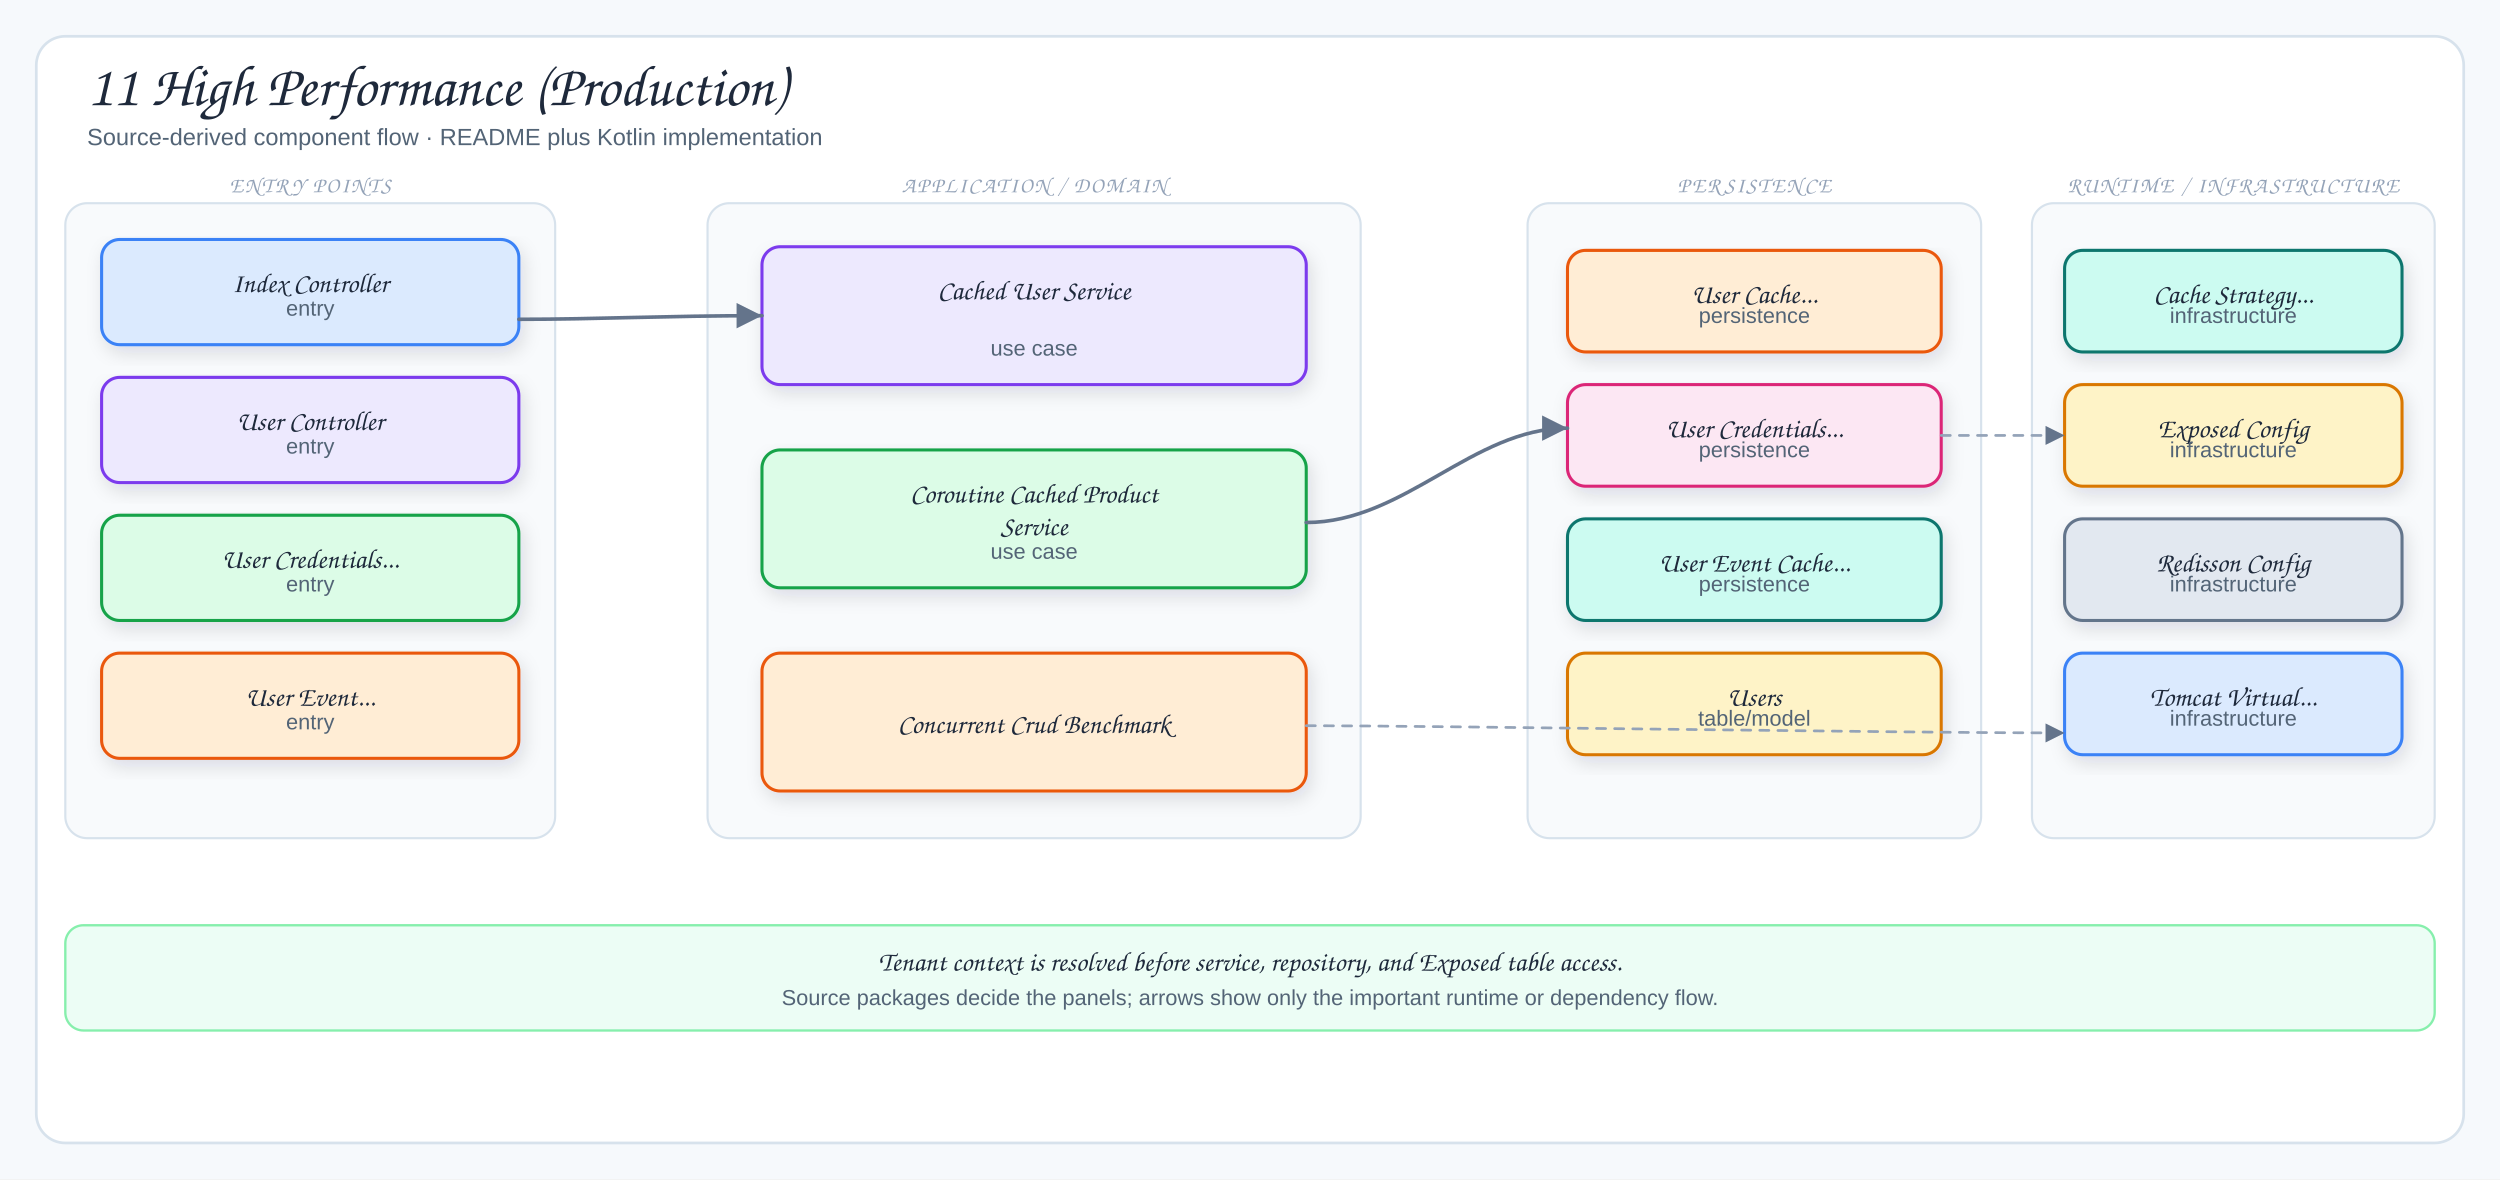
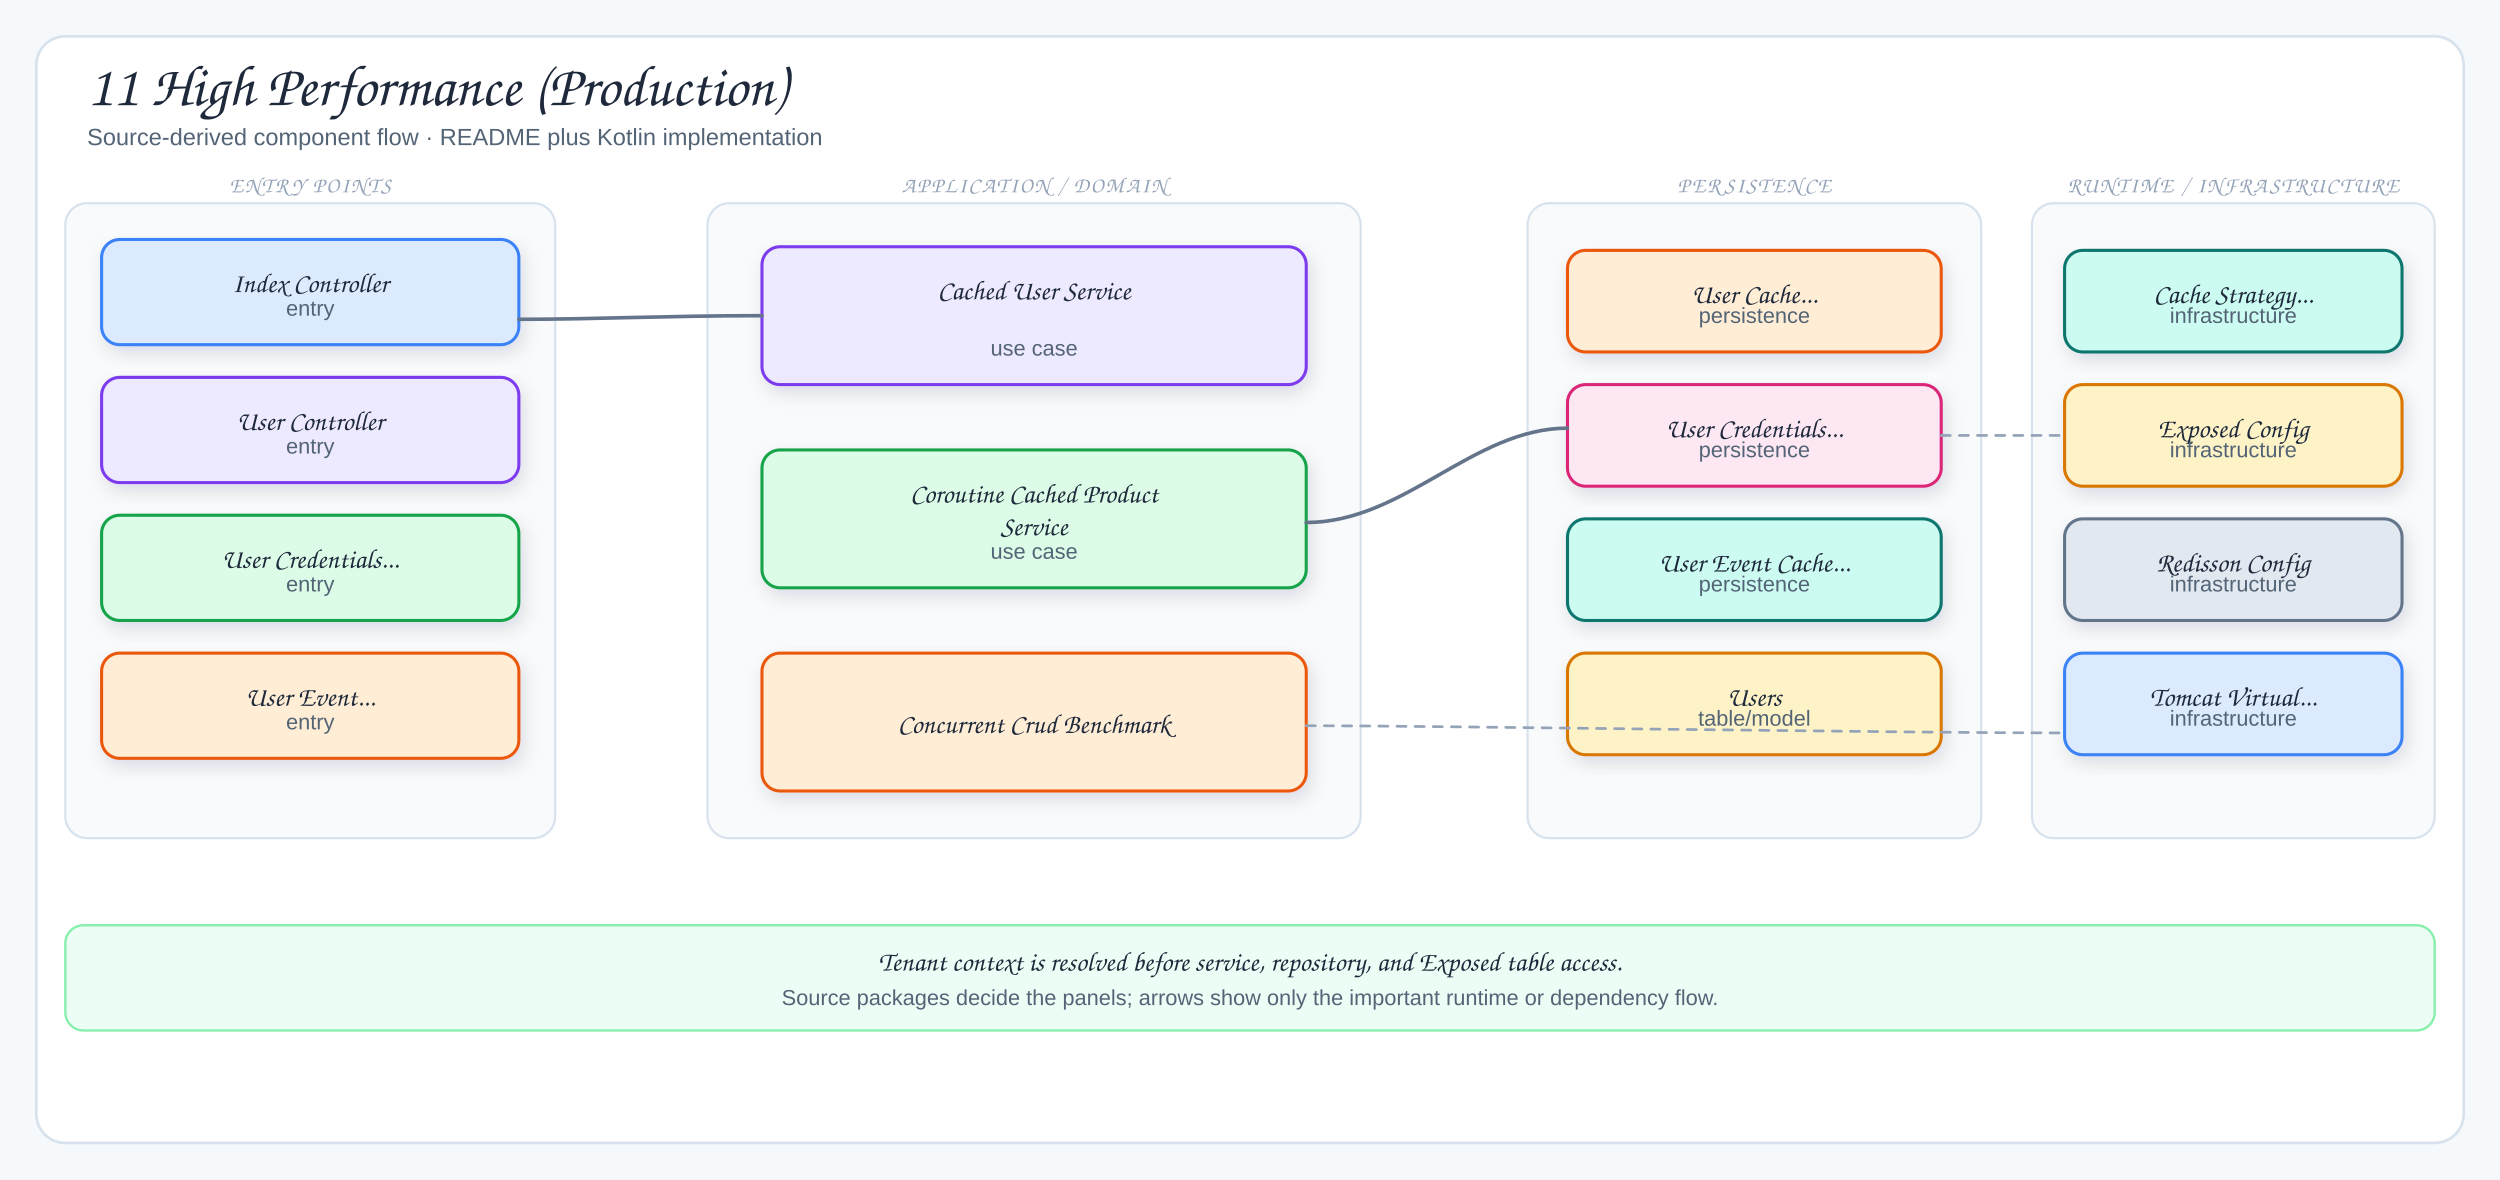
<svg xmlns="http://www.w3.org/2000/svg" viewBox="0 0 1378 650" width="1378" height="650" role="img" aria-label="11 High Performance (Production)">
  <defs>
    <filter id="shadow" x="-10%" y="-10%" width="120%" height="130%">
      <feDropShadow dx="2" dy="4" stdDeviation="5" flood-color="#1f2937" flood-opacity="0.12" />
    </filter>
    <marker id="arrow" markerWidth="9" markerHeight="9" refX="8" refY="4.5" orient="auto">
      <path d="M1,1 L8,4.5 L1,8 Z" fill="#64748b" />
    </marker>
    <marker id="inherit" markerWidth="11" markerHeight="10" refX="9.5" refY="5" orient="auto">
      <path d="M0.5,1 L9.5,5 L0.5,9 Z" fill="#fff" stroke="#64748b" stroke-width="1.5" />
    </marker>
    <style>
  .canvas{fill:#f6f9fc}
  .frame{fill:#fff;stroke:#d7e2ec;stroke-width:1.5}
  .panel{fill:#f8fafc;stroke:#d7e2ec;stroke-width:1.2}
  .card{stroke-width:1.7;filter:url(#shadow)}
  .title{font-family:"Architects Daughter","Comic Sans MS",cursive;font-size:32px;fill:#1e293b}
  .subtitle{font-family:"Comic Sans MS","Comic Sans","Comic Neue",Arial,sans-serif;font-size:13px;fill:#536476}
  .panelTitle{font-family:"Architects Daughter","Comic Sans MS",cursive;font-size:12px;letter-spacing:.08em;fill:#94a3b8}
  .label{font-family:"Architects Daughter","Comic Sans MS",cursive;font-size:18px;fill:#1e293b}
  .smallLabel{font-family:"Architects Daughter","Comic Sans MS",cursive;font-size:15px;fill:#1e293b}
  .detail{font-family:"Comic Sans MS","Comic Sans","Comic Neue",Arial,sans-serif;font-size:12px;fill:#536476}
  .tiny{font-family:"Comic Sans MS","Comic Sans","Comic Neue",Arial,sans-serif;font-size:10px;fill:#64748b}
-   .arrow{fill:none;stroke:#64748b;stroke-width:2;stroke-linecap:round;stroke-linejoin:round;marker-end:url(#arrow)}
-   .softArrow{fill:none;stroke:#94a3b8;stroke-width:1.5;stroke-linecap:round;stroke-linejoin:round;stroke-dasharray:5 5;marker-end:url(#arrow)}
-   .inherit{fill:none;stroke:#64748b;stroke-width:1.7;stroke-linecap:round;stroke-linejoin:round;marker-end:url(#inherit)}
+   .arrow{fill:none;stroke:#64748b;stroke-width:2;stroke-linecap:round;stroke-linejoin:round}
+   .softArrow{fill:none;stroke:#94a3b8;stroke-width:1.5;stroke-linecap:round;stroke-linejoin:round;stroke-dasharray:5 5}
+   .inherit{fill:none;stroke:#64748b;stroke-width:1.7;stroke-linecap:round;stroke-linejoin:round}
  .divider{stroke:#cbd5e1;stroke-width:1.2;stroke-dasharray:6 6}
</style>
  </defs>
  <rect width="1378" height="650" class="canvas" />
  <rect x="20" y="20" width="1338" height="610" rx="16" class="frame" />
  <text x="48" y="58" class="title">11 High Performance (Production)</text>
  <text x="48" y="80" class="subtitle">Source-derived component flow · README plus Kotlin implementation</text>
  <rect x="36" y="112" width="270" height="350" rx="12" class="panel" />
  <text x="171" y="106" class="panelTitle" text-anchor="middle">ENTRY POINTS</text>
  <rect x="56" y="132" width="230" height="58" rx="10" fill="#dbeafe" stroke="#3b82f6" class="card" />
  <text x="171" y="161" class="smallLabel" text-anchor="middle">Index Controller</text>
  <text x="171" y="174" class="detail" text-anchor="middle">entry</text>
  <rect x="56" y="208" width="230" height="58" rx="10" fill="#ede9fe" stroke="#7c3aed" class="card" />
  <text x="171" y="237" class="smallLabel" text-anchor="middle">User Controller</text>
  <text x="171" y="250" class="detail" text-anchor="middle">entry</text>
  <rect x="56" y="284" width="230" height="58" rx="10" fill="#dcfce7" stroke="#16a34a" class="card" />
  <text x="171" y="313" class="smallLabel" text-anchor="middle">User Credentials...</text>
  <text x="171" y="326" class="detail" text-anchor="middle">entry</text>
  <rect x="56" y="360" width="230" height="58" rx="10" fill="#ffedd5" stroke="#ea580c" class="card" />
  <text x="171" y="389" class="smallLabel" text-anchor="middle">User Event...</text>
  <text x="171" y="402" class="detail" text-anchor="middle">entry</text>
  <rect x="390" y="112" width="360" height="350" rx="12" class="panel" />
  <text x="570" y="106" class="panelTitle" text-anchor="middle">APPLICATION / DOMAIN</text>
  <rect x="420" y="136" width="300" height="76" rx="10" fill="#ede9fe" stroke="#7c3aed" class="card" />
  <text x="570" y="165" class="smallLabel" text-anchor="middle">Cached User Service</text>
  <text x="570" y="196" class="detail" text-anchor="middle">use case</text>
  <rect x="420" y="248" width="300" height="76" rx="10" fill="#dcfce7" stroke="#16a34a" class="card" />
  <text x="570" y="277" class="smallLabel" text-anchor="middle">Coroutine Cached Product</text>
  <text x="570" y="295" class="smallLabel" text-anchor="middle">Service</text>
  <text x="570" y="308" class="detail" text-anchor="middle">use case</text>
  <rect x="420" y="360" width="300" height="76" rx="10" fill="#ffedd5" stroke="#ea580c" class="card" />
  <text x="570" y="404" class="smallLabel" text-anchor="middle">Concurrent Crud Benchmark</text>
  <rect x="842" y="112" width="250" height="350" rx="12" class="panel" />
  <text x="967" y="106" class="panelTitle" text-anchor="middle">PERSISTENCE</text>
  <rect x="864" y="138" width="206" height="56" rx="10" fill="#ffedd5" stroke="#ea580c" class="card" />
  <text x="967" y="167" class="smallLabel" text-anchor="middle">User Cache...</text>
  <text x="967" y="178" class="detail" text-anchor="middle">persistence</text>
  <rect x="864" y="212" width="206" height="56" rx="10" fill="#fce7f3" stroke="#db2777" class="card" />
  <text x="967" y="241" class="smallLabel" text-anchor="middle">User Credentials...</text>
  <text x="967" y="252" class="detail" text-anchor="middle">persistence</text>
  <rect x="864" y="286" width="206" height="56" rx="10" fill="#ccfbf1" stroke="#0f766e" class="card" />
  <text x="967" y="315" class="smallLabel" text-anchor="middle">User Event Cache...</text>
  <text x="967" y="326" class="detail" text-anchor="middle">persistence</text>
  <rect x="864" y="360" width="206" height="56" rx="10" fill="#fef3c7" stroke="#d97706" class="card" />
  <text x="967" y="389" class="smallLabel" text-anchor="middle">Users</text>
  <text x="967" y="400" class="detail" text-anchor="middle">table/model</text>
  <rect x="1120" y="112" width="222" height="350" rx="12" class="panel" />
  <text x="1231" y="106" class="panelTitle" text-anchor="middle">RUNTIME / INFRASTRUCTURE</text>
  <rect x="1138" y="138" width="186" height="56" rx="10" fill="#ccfbf1" stroke="#0f766e" class="card" />
  <text x="1231" y="167" class="smallLabel" text-anchor="middle">Cache Strategy...</text>
  <text x="1231" y="178" class="detail" text-anchor="middle">infrastructure</text>
  <rect x="1138" y="212" width="186" height="56" rx="10" fill="#fef3c7" stroke="#d97706" class="card" />
  <text x="1231" y="241" class="smallLabel" text-anchor="middle">Exposed Config</text>
  <text x="1231" y="252" class="detail" text-anchor="middle">infrastructure</text>
  <rect x="1138" y="286" width="186" height="56" rx="10" fill="#e2e8f0" stroke="#64748b" class="card" />
  <text x="1231" y="315" class="smallLabel" text-anchor="middle">Redisson Config</text>
  <text x="1231" y="326" class="detail" text-anchor="middle">infrastructure</text>
  <rect x="1138" y="360" width="186" height="56" rx="10" fill="#dbeafe" stroke="#3b82f6" class="card" />
  <text x="1231" y="389" class="smallLabel" text-anchor="middle">Tomcat Virtual...</text>
  <text x="1231" y="400" class="detail" text-anchor="middle">infrastructure</text>
  <path d="M286,176 C330,176 366,174 420,174" class="arrow" />
  <path d="M720,288 C774,288 812,236 864,236" class="arrow" />
  <path d="M720,400 C790,400 1050,404 1138,404" class="softArrow" />
  <path d="M1070,240 C1098,240 1108,240 1138,240" class="softArrow" />
  <rect x="36" y="510" width="1306" height="58" rx="10" fill="#ecfdf5" stroke="#86efac" stroke-width="1.3" />
  <text x="689" y="535" class="smallLabel" text-anchor="middle">Tenant context is resolved before service, repository, and Exposed table access.</text>
  <text x="689" y="554" class="detail" text-anchor="middle">Source packages decide the panels; arrows show only the important runtime or dependency flow.</text>
</svg>
